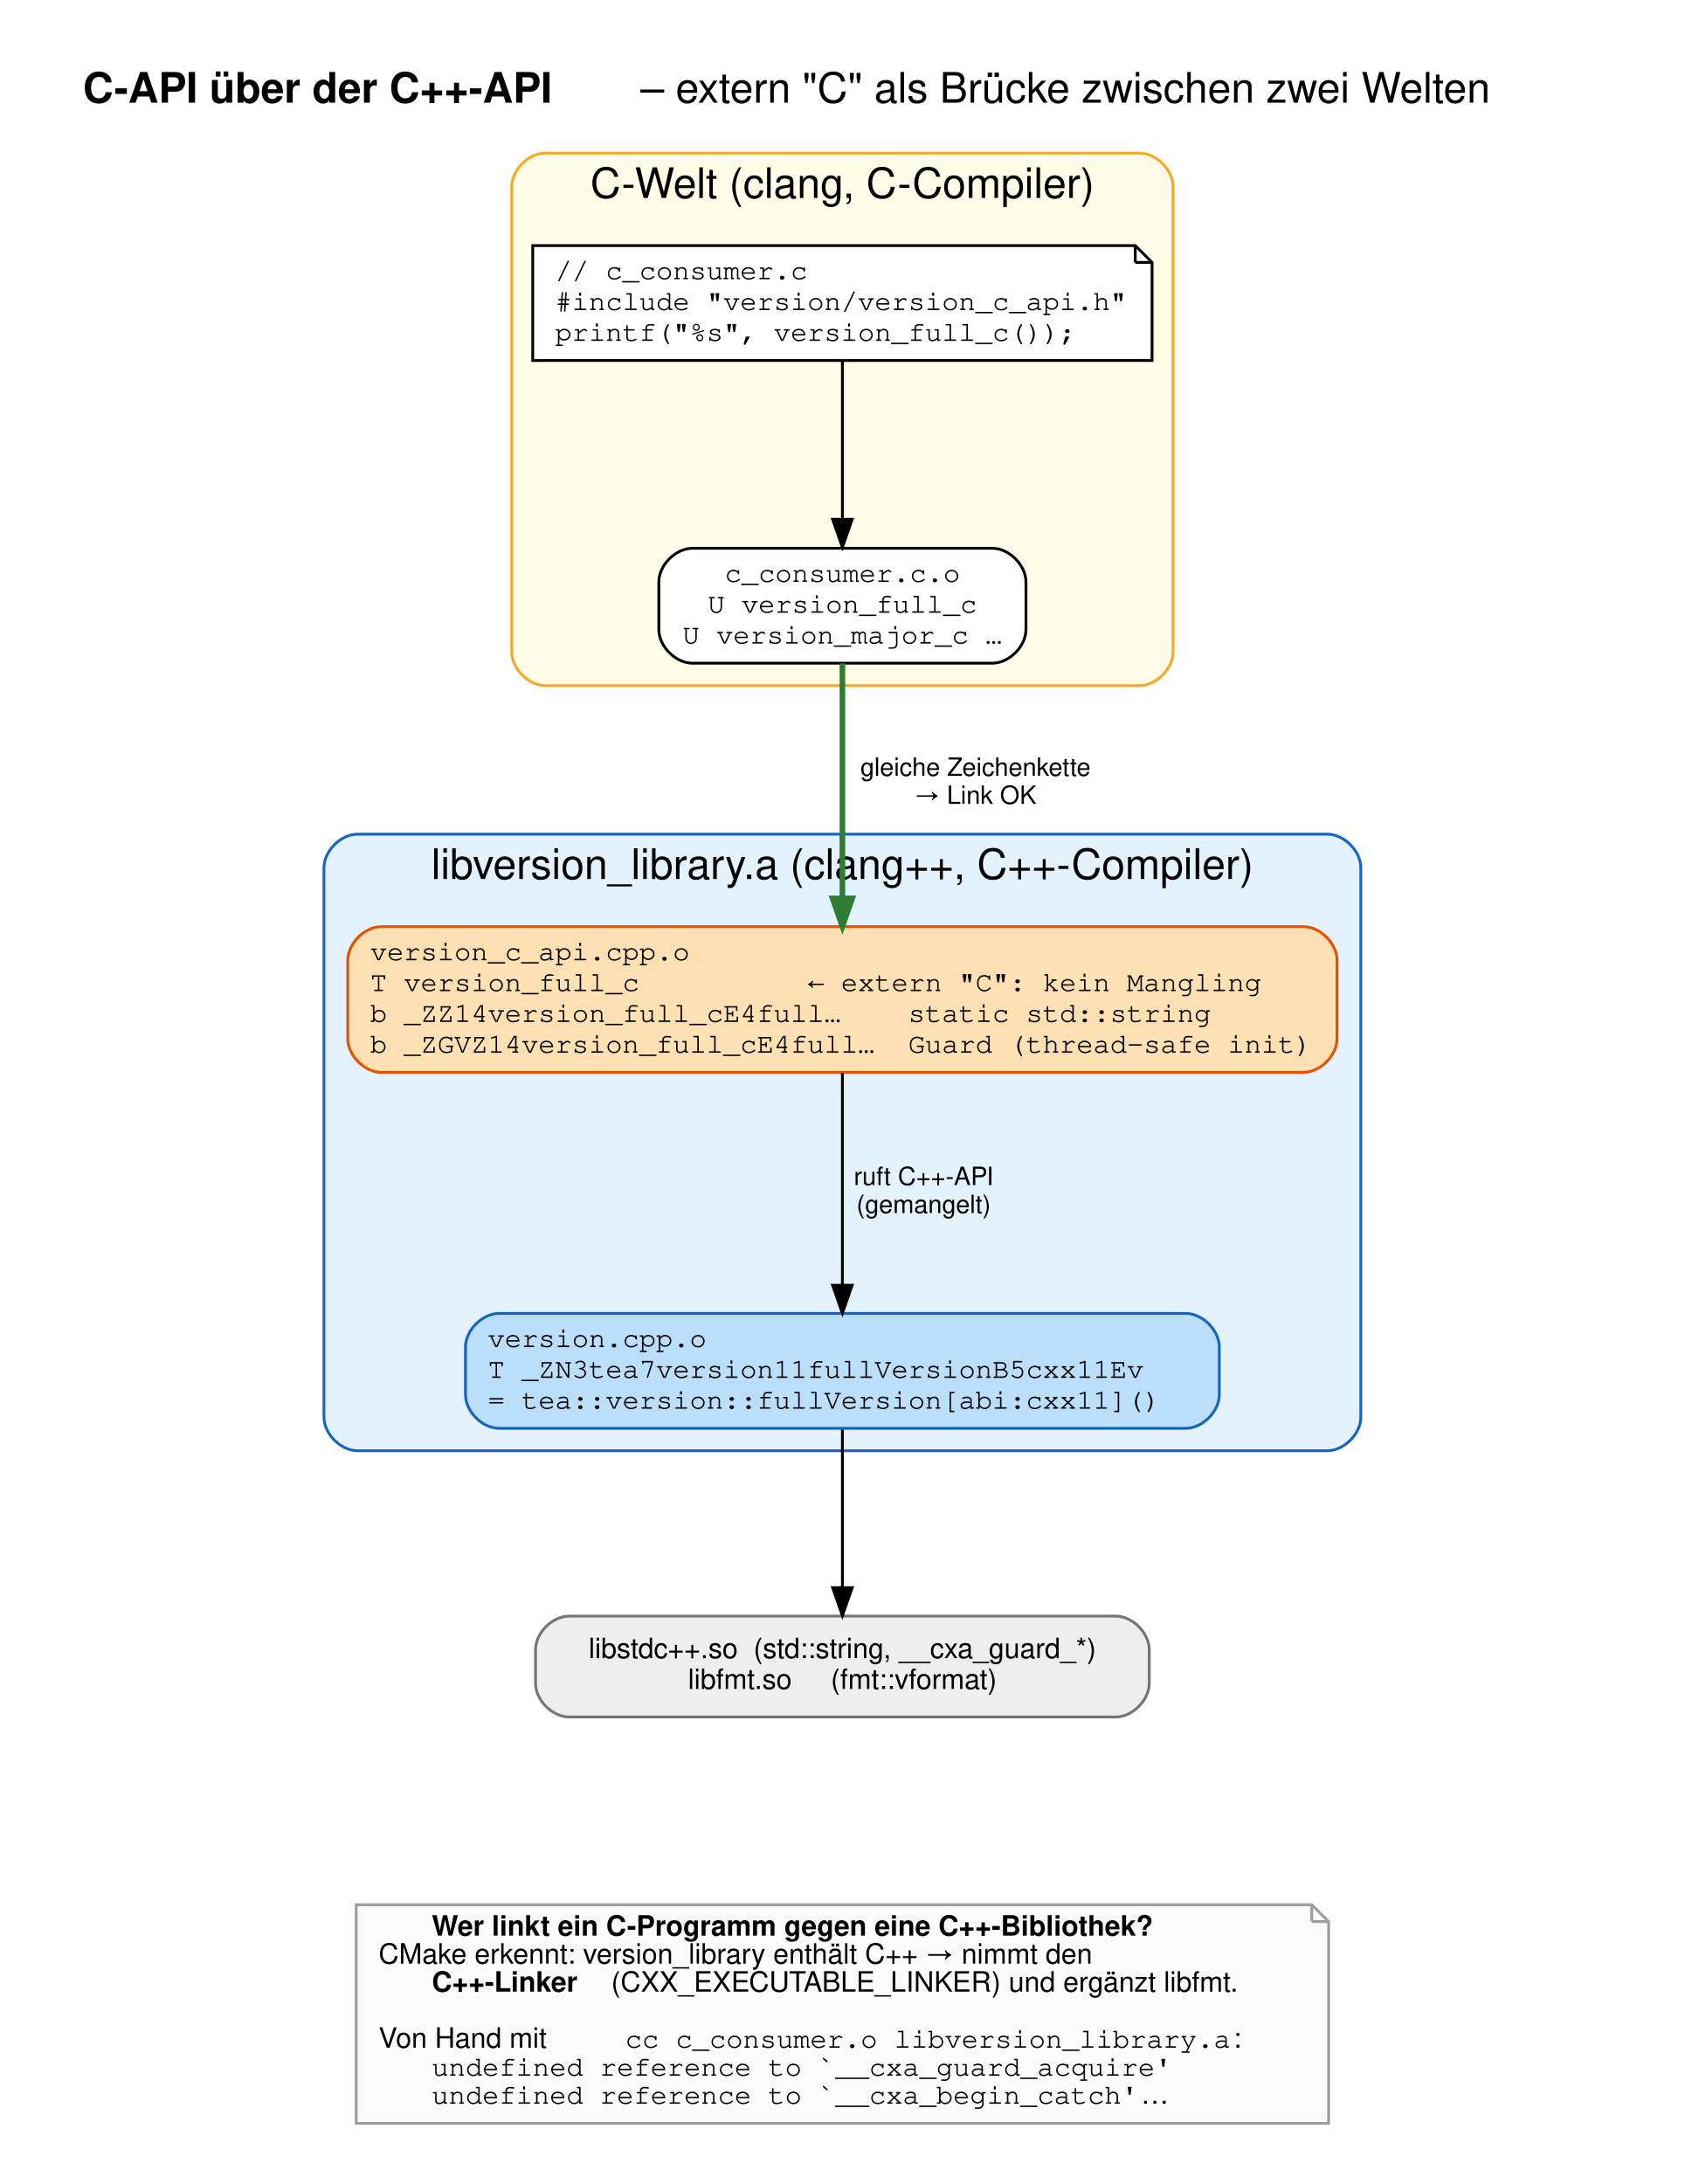
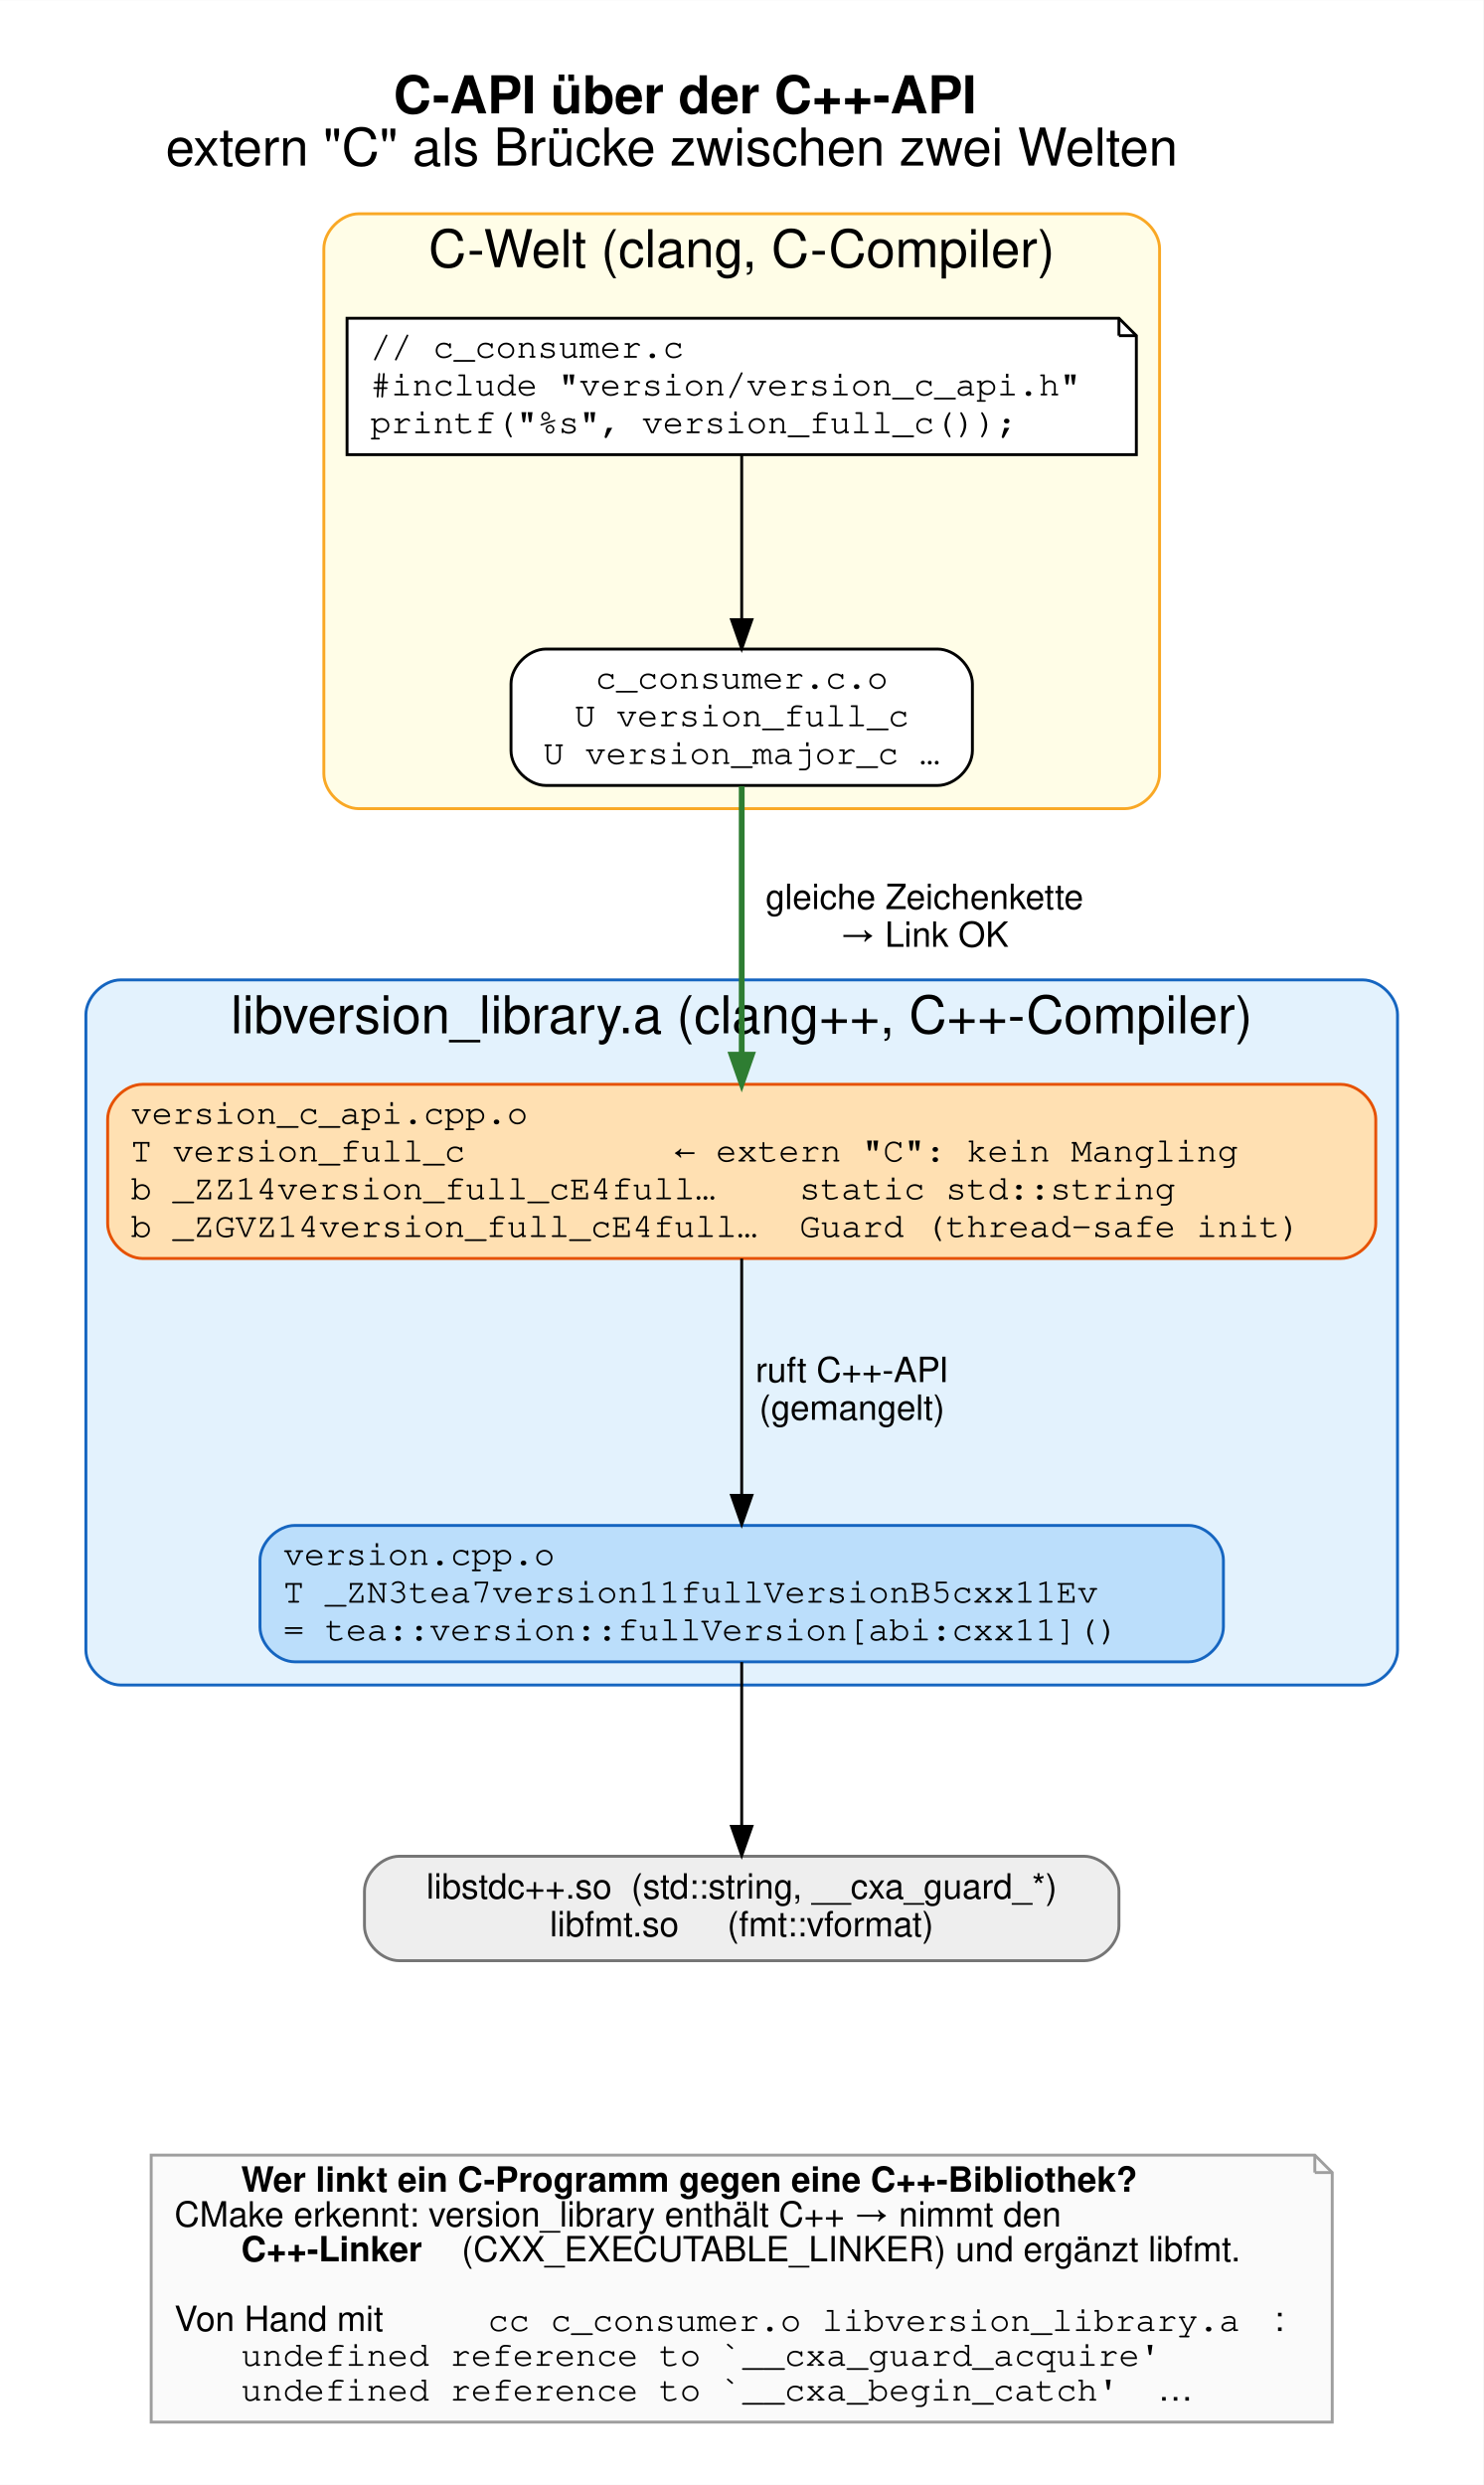
- <svg xmlns="http://www.w3.org/2000/svg" width="601pt" height="779pt" viewBox="0.00 0.00 601.20 779.20">
-   <g id="graph0" class="graph" transform="scale(1 1) rotate(0) translate(21.6 757.6)">
-     <polygon fill="white" stroke="transparent" points="-21.6,21.6 -21.6,-757.6 579.6,-757.6 579.6,21.6 -21.6,21.6" />
-     <text text-anchor="start" x="8" y="-721" font-family="Helvetica,sans-Serif" font-weight="bold" font-size="15.00">C-API über der C++-API</text>
-     <text text-anchor="start" x="207" y="-721" font-family="Helvetica,sans-Serif" font-size="15.00"> – extern "C" als Brücke zwischen zwei Welten</text>
+ <svg xmlns="http://www.w3.org/2000/svg" width="511pt" height="856pt" viewBox="0.00 0.00 511.20 856.20">
+   <g id="graph0" class="graph" transform="scale(1 1) rotate(0) translate(21.6 834.6)">
+     <polygon fill="white" stroke="transparent" points="-21.6,21.6 -21.6,-834.6 489.6,-834.6 489.6,21.6 -21.6,21.6" />
+     <text text-anchor="start" x="114" y="-795.6" font-family="Helvetica,sans-Serif" font-weight="bold" font-size="18.00">C-API über der C++-API</text>
+     <text text-anchor="start" x="35.5" y="-777.6" font-family="Helvetica,sans-Serif" font-size="18.00">extern "C" als Brücke zwischen zwei Welten</text>
    <g id="clust1" class="cluster">
-       <path fill="#fffde7" stroke="#f9a825" d="M173,-513C173,-513 385,-513 385,-513 391,-513 397,-519 397,-525 397,-525 397,-691 397,-691 397,-697 391,-703 385,-703 385,-703 173,-703 173,-703 167,-703 161,-697 161,-691 161,-691 161,-525 161,-525 161,-519 167,-513 173,-513" />
-       <text text-anchor="middle" x="279" y="-687" font-family="Helvetica,sans-Serif" font-size="15.00">C-Welt (clang, C-Compiler)</text>
+       <path fill="#fffde7" stroke="#f9a825" d="M102,-556C102,-556 366,-556 366,-556 372,-556 378,-562 378,-568 378,-568 378,-749 378,-749 378,-755 372,-761 366,-761 366,-761 102,-761 102,-761 96,-761 90,-755 90,-749 90,-749 90,-568 90,-568 90,-562 96,-556 102,-556" />
+       <text text-anchor="middle" x="234" y="-742.6" font-family="Helvetica,sans-Serif" font-size="18.00">C-Welt (clang, C-Compiler)</text>
    </g>
    <g id="clust2" class="cluster">
-       <path fill="#e3f2fd" stroke="#1565c0" d="M106,-240C106,-240 452,-240 452,-240 458,-240 464,-246 464,-252 464,-252 464,-448 464,-448 464,-454 458,-460 452,-460 452,-460 106,-460 106,-460 100,-460 94,-454 94,-448 94,-448 94,-252 94,-252 94,-246 100,-240 106,-240" />
-       <text text-anchor="middle" x="279" y="-444" font-family="Helvetica,sans-Serif" font-size="15.00">libversion_library.a (clang++, C++-Compiler)</text>
+       <path fill="#e3f2fd" stroke="#1565c0" d="M20,-254C20,-254 448,-254 448,-254 454,-254 460,-260 460,-266 460,-266 460,-485 460,-485 460,-491 454,-497 448,-497 448,-497 20,-497 20,-497 14,-497 8,-491 8,-485 8,-485 8,-266 8,-266 8,-260 14,-254 20,-254" />
+       <text text-anchor="middle" x="234" y="-478.6" font-family="Helvetica,sans-Serif" font-size="18.00">libversion_library.a (clang++, C++-Compiler)</text>
    </g>
    <g id="node1" class="node">
-       <polygon fill="white" stroke="black" points="383.5,-670 168.5,-670 168.5,-629 389.5,-629 389.5,-664 383.5,-670" />
-       <polyline fill="none" stroke="black" points="383.5,-670 383.5,-664 " />
-       <polyline fill="none" stroke="black" points="389.5,-664 383.5,-664 " />
-       <text text-anchor="start" x="176.5" y="-658" font-family="Courier,monospace" font-size="10.00">// c_consumer.c</text>
-       <text text-anchor="start" x="176.5" y="-647" font-family="Courier,monospace" font-size="10.00">#include "version/version_c_api.h"</text>
-       <text text-anchor="start" x="176.5" y="-636" font-family="Courier,monospace" font-size="10.00">printf("%s", version_full_c());</text>
+       <polygon fill="white" stroke="black" points="364,-725 98,-725 98,-678 370,-678 370,-719 364,-725" />
+       <polyline fill="none" stroke="black" points="364,-725 364,-719 " />
+       <polyline fill="none" stroke="black" points="370,-719 364,-719 " />
+       <text text-anchor="start" x="106" y="-711.4" font-family="Courier,monospace" font-size="12.00">// c_consumer.c</text>
+       <text text-anchor="start" x="106" y="-698.4" font-family="Courier,monospace" font-size="12.00">#include "version/version_c_api.h"</text>
+       <text text-anchor="start" x="106" y="-685.4" font-family="Courier,monospace" font-size="12.00">printf("%s", version_full_c());</text>
    </g>
    <g id="node2" class="node">
-       <path fill="white" stroke="black" d="M332.5,-562C332.5,-562 225.5,-562 225.5,-562 219.5,-562 213.5,-556 213.5,-550 213.5,-550 213.5,-533 213.5,-533 213.5,-527 219.5,-521 225.5,-521 225.5,-521 332.5,-521 332.5,-521 338.5,-521 344.5,-527 344.5,-533 344.5,-533 344.5,-550 344.5,-550 344.5,-556 338.5,-562 332.5,-562" />
-       <text text-anchor="middle" x="279" y="-550" font-family="Courier,monospace" font-size="10.00">c_consumer.c.o</text>
-       <text text-anchor="middle" x="279" y="-539" font-family="Courier,monospace" font-size="10.00">U version_full_c</text>
-       <text text-anchor="middle" x="279" y="-528" font-family="Courier,monospace" font-size="10.00">U version_major_c …</text>
+       <path fill="white" stroke="black" d="M301.5,-611C301.5,-611 166.5,-611 166.5,-611 160.5,-611 154.5,-605 154.5,-599 154.5,-599 154.5,-576 154.5,-576 154.5,-570 160.5,-564 166.5,-564 166.5,-564 301.5,-564 301.5,-564 307.5,-564 313.5,-570 313.5,-576 313.5,-576 313.5,-599 313.5,-599 313.5,-605 307.5,-611 301.5,-611" />
+       <text text-anchor="middle" x="234" y="-597.4" font-family="Courier,monospace" font-size="12.00">c_consumer.c.o</text>
+       <text text-anchor="middle" x="234" y="-584.4" font-family="Courier,monospace" font-size="12.00">U version_full_c</text>
+       <text text-anchor="middle" x="234" y="-571.4" font-family="Courier,monospace" font-size="12.00">U version_major_c …</text>
    </g>
    <g id="edge1" class="edge">
-       <path fill="none" stroke="black" d="M279,-628.56C279,-612.79 279,-590.53 279,-572.59" />
-       <polygon fill="black" stroke="black" points="282.5,-572.35 279,-562.35 275.5,-572.35 282.5,-572.35" />
+       <path fill="none" stroke="black" d="M234,-677.84C234,-661.59 234,-639.46 234,-621.3" />
+       <polygon fill="black" stroke="black" points="237.5,-621.13 234,-611.13 230.5,-621.13 237.5,-621.13" />
    </g>
    <g id="node3" class="node">
-       <path fill="#ffe0b2" stroke="#e65100" d="M443.5,-427C443.5,-427 114.5,-427 114.5,-427 108.5,-427 102.5,-421 102.5,-415 102.5,-415 102.5,-387 102.5,-387 102.5,-381 108.5,-375 114.5,-375 114.5,-375 443.5,-375 443.5,-375 449.5,-375 455.5,-381 455.5,-387 455.5,-387 455.5,-415 455.5,-415 455.5,-421 449.5,-427 443.5,-427" />
-       <text text-anchor="start" x="110.5" y="-415" font-family="Courier,monospace" font-size="10.00">version_c_api.cpp.o</text>
-       <text text-anchor="start" x="110.5" y="-404" font-family="Courier,monospace" font-size="10.00">T version_full_c          ← extern "C": kein Mangling</text>
-       <text text-anchor="start" x="110.5" y="-393" font-family="Courier,monospace" font-size="10.00">b _ZZ14version_full_cE4full…    static std::string</text>
-       <text text-anchor="start" x="110.5" y="-382" font-family="Courier,monospace" font-size="10.00">b _ZGVZ14version_full_cE4full…  Guard (thread-safe init)</text>
+       <path fill="#ffe0b2" stroke="#e65100" d="M440.5,-461C440.5,-461 27.5,-461 27.5,-461 21.5,-461 15.5,-455 15.5,-449 15.5,-449 15.5,-413 15.5,-413 15.5,-407 21.5,-401 27.5,-401 27.5,-401 440.5,-401 440.5,-401 446.5,-401 452.5,-407 452.5,-413 452.5,-413 452.5,-449 452.5,-449 452.5,-455 446.5,-461 440.5,-461" />
+       <text text-anchor="start" x="23.5" y="-447.4" font-family="Courier,monospace" font-size="12.00">version_c_api.cpp.o</text>
+       <text text-anchor="start" x="23.5" y="-434.4" font-family="Courier,monospace" font-size="12.00">T version_full_c          ← extern "C": kein Mangling</text>
+       <text text-anchor="start" x="23.5" y="-421.4" font-family="Courier,monospace" font-size="12.00">b _ZZ14version_full_cE4full…    static std::string</text>
+       <text text-anchor="start" x="23.5" y="-408.4" font-family="Courier,monospace" font-size="12.00">b _ZGVZ14version_full_cE4full…  Guard (thread-safe init)</text>
    </g>
    <g id="edge3" class="edge">
-       <path fill="none" stroke="#2e7d32" stroke-width="2" d="M279,-520.95C279,-499.23 279,-463.71 279,-437.14" />
-       <polygon fill="#2e7d32" stroke="#2e7d32" stroke-width="2" points="282.5,-437.08 279,-427.08 275.5,-437.08 282.5,-437.08" />
-       <text text-anchor="middle" x="326.5" y="-480.8" font-family="Helvetica,sans-Serif" font-size="9.00">gleiche Zeichenkette</text>
-       <text text-anchor="middle" x="326.5" y="-470.8" font-family="Helvetica,sans-Serif" font-size="9.00">→ Link OK</text>
+       <path fill="none" stroke="#2e7d32" stroke-width="2" d="M234,-563.7C234,-539.48 234,-500.73 234,-471.52" />
+       <polygon fill="#2e7d32" stroke="#2e7d32" stroke-width="2" points="237.5,-471.23 234,-461.23 230.5,-471.23 237.5,-471.23" />
+       <text text-anchor="middle" x="297" y="-521.4" font-family="Helvetica,sans-Serif" font-size="12.00">gleiche Zeichenkette</text>
+       <text text-anchor="middle" x="297" y="-508.4" font-family="Helvetica,sans-Serif" font-size="12.00">→ Link OK</text>
    </g>
    <g id="node4" class="node">
-       <path fill="#bbdefb" stroke="#1565c0" d="M401.5,-289C401.5,-289 156.5,-289 156.5,-289 150.5,-289 144.5,-283 144.5,-277 144.5,-277 144.5,-260 144.5,-260 144.5,-254 150.5,-248 156.5,-248 156.5,-248 401.5,-248 401.5,-248 407.5,-248 413.5,-254 413.5,-260 413.5,-260 413.5,-277 413.5,-277 413.5,-283 407.5,-289 401.5,-289" />
-       <text text-anchor="start" x="152.5" y="-277" font-family="Courier,monospace" font-size="10.00">version.cpp.o</text>
-       <text text-anchor="start" x="152.5" y="-266" font-family="Courier,monospace" font-size="10.00">T _ZN3tea7version11fullVersionB5cxx11Ev</text>
-       <text text-anchor="start" x="152.5" y="-255" font-family="Courier,monospace" font-size="10.00">  = tea::version::fullVersion[abi:cxx11]()</text>
+       <path fill="#bbdefb" stroke="#1565c0" d="M388,-309C388,-309 80,-309 80,-309 74,-309 68,-303 68,-297 68,-297 68,-274 68,-274 68,-268 74,-262 80,-262 80,-262 388,-262 388,-262 394,-262 400,-268 400,-274 400,-274 400,-297 400,-297 400,-303 394,-309 388,-309" />
+       <text text-anchor="start" x="76" y="-295.4" font-family="Courier,monospace" font-size="12.00">version.cpp.o</text>
+       <text text-anchor="start" x="76" y="-282.4" font-family="Courier,monospace" font-size="12.00">T _ZN3tea7version11fullVersionB5cxx11Ev</text>
+       <text text-anchor="start" x="76" y="-269.4" font-family="Courier,monospace" font-size="12.00">  = tea::version::fullVersion[abi:cxx11]()</text>
    </g>
    <g id="edge2" class="edge">
-       <path fill="none" stroke="black" d="M279,-374.84C279,-353.23 279,-322.04 279,-299.2" />
-       <polygon fill="black" stroke="black" points="282.5,-299.05 279,-289.05 275.5,-299.05 282.5,-299.05" />
-       <text text-anchor="middle" x="308" y="-334.8" font-family="Helvetica,sans-Serif" font-size="9.00">ruft C++-API</text>
-       <text text-anchor="middle" x="308" y="-324.8" font-family="Helvetica,sans-Serif" font-size="9.00">(gemangelt)</text>
+       <path fill="none" stroke="black" d="M234,-400.96C234,-377.42 234,-344.23 234,-319.65" />
+       <polygon fill="black" stroke="black" points="237.5,-319.36 234,-309.36 230.5,-319.36 237.5,-319.36" />
+       <text text-anchor="middle" x="272" y="-358.4" font-family="Helvetica,sans-Serif" font-size="12.00">ruft C++-API</text>
+       <text text-anchor="middle" x="272" y="-345.4" font-family="Helvetica,sans-Serif" font-size="12.00">(gemangelt)</text>
    </g>
    <g id="node5" class="node">
-       <path fill="#eeeeee" stroke="#757575" d="M376.5,-181C376.5,-181 181.5,-181 181.5,-181 175.5,-181 169.5,-175 169.5,-169 169.5,-169 169.5,-157 169.5,-157 169.5,-151 175.5,-145 181.5,-145 181.5,-145 376.5,-145 376.5,-145 382.5,-145 388.5,-151 388.5,-157 388.5,-157 388.5,-169 388.5,-169 388.5,-175 382.5,-181 376.5,-181" />
-       <text text-anchor="middle" x="279" y="-166" font-family="Helvetica,sans-Serif" font-size="10.00">libstdc++.so  (std::string, __cxa_guard_*)</text>
-       <text text-anchor="middle" x="279" y="-155" font-family="Helvetica,sans-Serif" font-size="10.00">libfmt.so     (fmt::vformat)</text>
+       <path fill="#eeeeee" stroke="#757575" d="M352,-195C352,-195 116,-195 116,-195 110,-195 104,-189 104,-183 104,-183 104,-171 104,-171 104,-165 110,-159 116,-159 116,-159 352,-159 352,-159 358,-159 364,-165 364,-171 364,-171 364,-183 364,-183 364,-189 358,-195 352,-195" />
+       <text text-anchor="middle" x="234" y="-180.4" font-family="Helvetica,sans-Serif" font-size="12.00">libstdc++.so  (std::string, __cxa_guard_*)</text>
+       <text text-anchor="middle" x="234" y="-167.4" font-family="Helvetica,sans-Serif" font-size="12.00">libfmt.so     (fmt::vformat)</text>
    </g>
    <g id="edge4" class="edge">
-       <path fill="none" stroke="black" d="M279,-247.54C279,-231.59 279,-209.05 279,-191.4" />
-       <polygon fill="black" stroke="black" points="282.5,-191.15 279,-181.15 275.5,-191.15 282.5,-191.15" />
+       <path fill="none" stroke="black" d="M234,-261.91C234,-245.43 234,-223 234,-205.48" />
+       <polygon fill="black" stroke="black" points="237.5,-205.3 234,-195.3 230.5,-205.3 237.5,-205.3" />
    </g>
    <g id="node6" class="node">
-       <polygon fill="#fafafa" stroke="#9e9e9e" points="446.5,-78 105.5,-78 105.5,0 452.5,0 452.5,-72 446.5,-78" />
-       <polyline fill="none" stroke="#9e9e9e" points="446.5,-78 446.5,-72 " />
-       <polyline fill="none" stroke="#9e9e9e" points="452.5,-72 446.5,-72 " />
-       <text text-anchor="start" x="113.5" y="-67" font-family="Helvetica,sans-Serif" font-size="10.00">      </text>
-       <text text-anchor="start" x="132.5" y="-67" font-family="Helvetica,sans-Serif" font-weight="bold" font-size="10.00">Wer linkt ein C-Programm gegen eine C++-Bibliothek?</text>
-       <text text-anchor="start" x="113.5" y="-57" font-family="Helvetica,sans-Serif" font-size="10.00">      CMake erkennt: version_library enthält C++ → nimmt den</text>
-       <text text-anchor="start" x="113.5" y="-47" font-family="Helvetica,sans-Serif" font-size="10.00">      </text>
-       <text text-anchor="start" x="132.5" y="-47" font-family="Helvetica,sans-Serif" font-weight="bold" font-size="10.00">C++-Linker</text>
-       <text text-anchor="start" x="196.5" y="-47" font-family="Helvetica,sans-Serif" font-size="10.00"> (CXX_EXECUTABLE_LINKER) und ergänzt libfmt.</text>
-       <text text-anchor="start" x="113.5" y="-37" font-family="Helvetica,sans-Serif" font-size="10.00">      </text>
-       <text text-anchor="start" x="113.5" y="-27" font-family="Helvetica,sans-Serif" font-size="10.00">      Von Hand mit </text>
-       <text text-anchor="start" x="201.5" y="-27" font-family="Courier,monospace" font-size="10.00">cc c_consumer.o libversion_library.a</text>
-       <text text-anchor="start" x="418.5" y="-27" font-family="Helvetica,sans-Serif" font-size="10.00">:</text>
-       <text text-anchor="start" x="113.5" y="-17" font-family="Helvetica,sans-Serif" font-size="10.00">      </text>
-       <text text-anchor="start" x="132.5" y="-17" font-family="Courier,monospace" font-size="10.00">undefined reference to `__cxa_guard_acquire'</text>
-       <text text-anchor="start" x="113.5" y="-7" font-family="Helvetica,sans-Serif" font-size="10.00">      </text>
-       <text text-anchor="start" x="132.5" y="-7" font-family="Courier,monospace" font-size="10.00">undefined reference to `__cxa_begin_catch'</text>
-       <text text-anchor="start" x="385.5" y="-7" font-family="Helvetica,sans-Serif" font-size="10.00"> …</text>
+       <polygon fill="#fafafa" stroke="#9e9e9e" points="431.5,-92 30.5,-92 30.5,0 437.5,0 437.5,-86 431.5,-92" />
+       <polyline fill="none" stroke="#9e9e9e" points="431.5,-92 431.5,-86 " />
+       <polyline fill="none" stroke="#9e9e9e" points="437.5,-86 431.5,-86 " />
+       <text text-anchor="start" x="38.5" y="-79.4" font-family="Helvetica,sans-Serif" font-size="12.00">      </text>
+       <text text-anchor="start" x="61.5" y="-79.4" font-family="Helvetica,sans-Serif" font-weight="bold" font-size="12.00">Wer linkt ein C-Programm gegen eine C++-Bibliothek?</text>
+       <text text-anchor="start" x="38.5" y="-67.4" font-family="Helvetica,sans-Serif" font-size="12.00">      CMake erkennt: version_library enthält C++ → nimmt den</text>
+       <text text-anchor="start" x="38.5" y="-55.4" font-family="Helvetica,sans-Serif" font-size="12.00">      </text>
+       <text text-anchor="start" x="61.5" y="-55.4" font-family="Helvetica,sans-Serif" font-weight="bold" font-size="12.00">C++-Linker</text>
+       <text text-anchor="start" x="137.5" y="-55.4" font-family="Helvetica,sans-Serif" font-size="12.00"> (CXX_EXECUTABLE_LINKER) und ergänzt libfmt.</text>
+       <text text-anchor="start" x="38.5" y="-43.4" font-family="Helvetica,sans-Serif" font-size="12.00">      </text>
+       <text text-anchor="start" x="38.5" y="-31.4" font-family="Helvetica,sans-Serif" font-size="12.00">      Von Hand mit </text>
+       <text text-anchor="start" x="146.5" y="-31.4" font-family="Courier,monospace" font-size="12.00">cc c_consumer.o libversion_library.a</text>
+       <text text-anchor="start" x="417.5" y="-31.4" font-family="Helvetica,sans-Serif" font-size="12.00">:</text>
+       <text text-anchor="start" x="38.5" y="-19.4" font-family="Helvetica,sans-Serif" font-size="12.00">      </text>
+       <text text-anchor="start" x="61.5" y="-19.4" font-family="Courier,monospace" font-size="12.00">undefined reference to `__cxa_guard_acquire'</text>
+       <text text-anchor="start" x="38.5" y="-7.4" font-family="Helvetica,sans-Serif" font-size="12.00">      </text>
+       <text text-anchor="start" x="61.5" y="-7.4" font-family="Courier,monospace" font-size="12.00">undefined reference to `__cxa_begin_catch'</text>
+       <text text-anchor="start" x="377.5" y="-7.4" font-family="Helvetica,sans-Serif" font-size="12.00"> …</text>
    </g>
  </g>
</svg>
